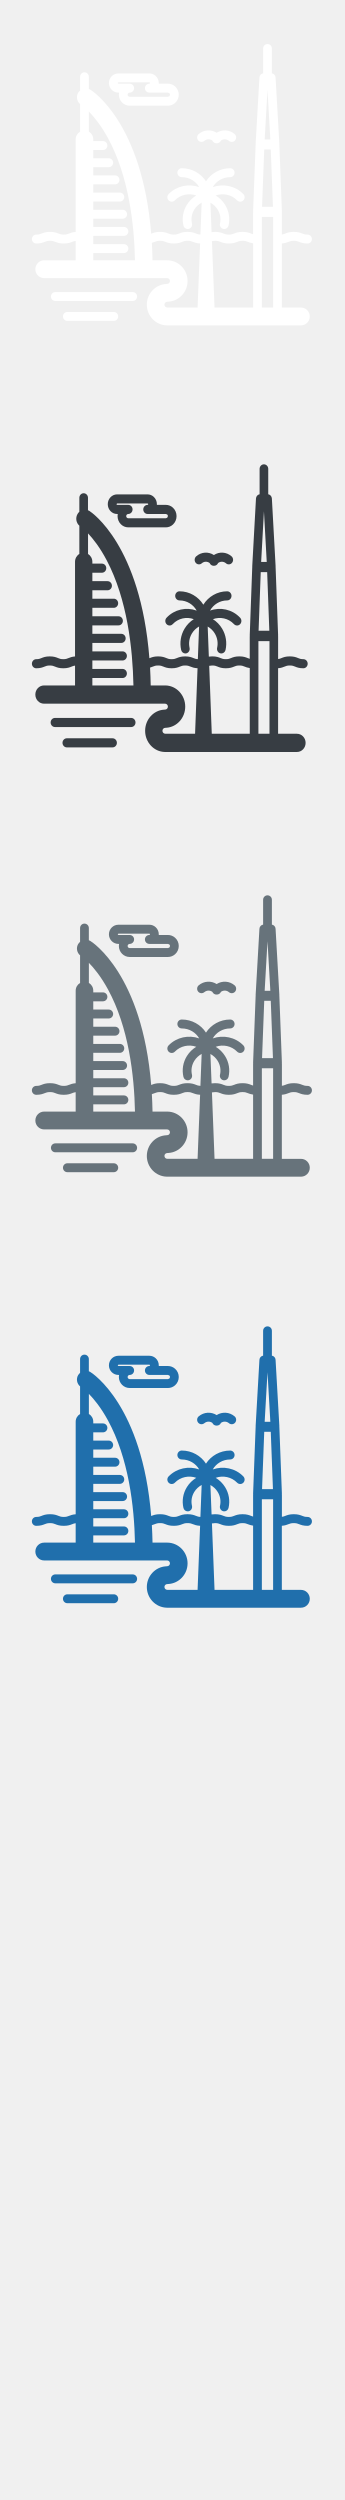
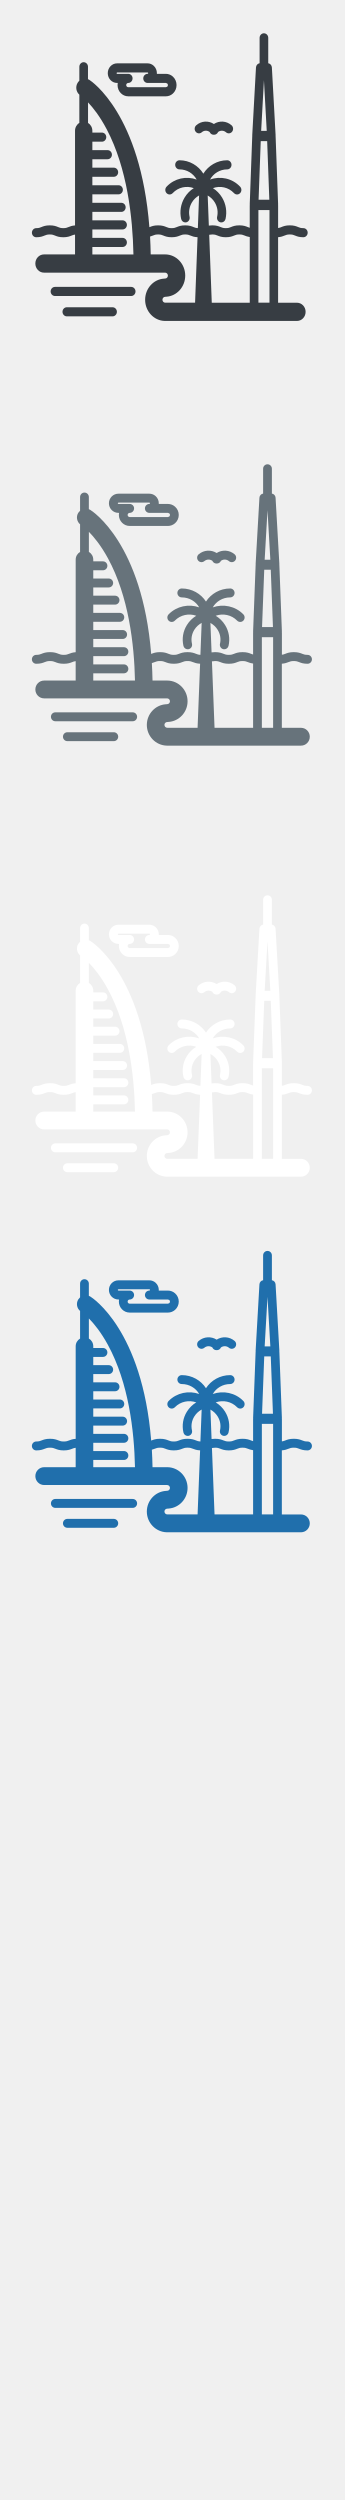
<svg xmlns="http://www.w3.org/2000/svg" width="32" height="232" viewBox="0 0 32 232">
  <g fill="none">
-     <g fill="#373D43">
-       <path d="M10.862 47.697h.065l-.018.198c0 .575.444 1.044.99 1.044h3.495c.241 0 .473-.093.654-.261.214-.199.336-.484.336-.783 0-.299-.123-.584-.336-.782-.181-.169-.414-.261-.654-.261h-.839l.004-.064c0-.261-.107-.51-.292-.681-.158-.147-.36-.228-.571-.228h-2.833c-.475 0-.862.408-.862.91 0 .501.387.909.862.909zm0-.973h2.833l.04.017.021.047-.021.048-.039.016h-.001c-.221 0-.401.189-.401.423 0 .233.18.423.401.423h1.7l.124.05c.024.022.064.071.064.148l-.064.148-.124.05h-3.495c-.104 0-.188-.089-.188-.198 0-.109.084-.198.188-.198.221 0 .401-.189.401-.423h.002c0-.234-.179-.423-.401-.423h-1.038l-.06-.064.06-.064z" id="Fill-1" />
-       <path d="M18.722 52.276c.214-.189.516-.193.733-.028l.005.012c.066.149.208.244.364.244h.046c.156 0 .298-.095.364-.244l.005-.012c.216-.164.519-.16.733.028.169.15.423.127.565-.052.142-.179.121-.446-.049-.596-.475-.421-1.14-.45-1.64-.121-.5-.329-1.165-.299-1.64.121-.169.15-.192.417-.049.596.142.179.395.202.565.052" id="Fill-2" />
-       <path d="M26.412 61.858c.141-.058.244-.1.482-.1.24 0 .342.042.483.1.171.071.384.158.775.158.221 0 .401-.189.401-.422 0-.234-.179-.423-.401-.423-.24 0-.342-.042-.483-.101-.172-.071-.385-.158-.775-.158-.389 0-.603.088-.774.158-.102.042-.184.075-.311.091v-2.089l-.005-.052.004-.079-.231-6.285-.004-.029.003-.082-.346-6.285c-.011-.201-.154-.361-.337-.392v-2.357c0-.233-.179-.422-.401-.422-.221 0-.401.189-.401.422v2.357c-.183.031-.325.191-.336.392l-.347 6.285.003.082-.004.029-.231 6.285.004.079-.005.052v2.066l-.189-.068c-.171-.071-.384-.158-.774-.158s-.603.088-.774.158c-.142.059-.244.101-.483.101-.238 0-.341-.042-.483-.101-.171-.071-.384-.158-.774-.158l-.318.023-.104-2.748-.006-.046c.271.153.5.373.665.649.241.402.317.875.214 1.332-.051.228.083.455.299.509l.092.011c.182 0 .346-.131.39-.326.151-.68.039-1.382-.317-1.977-.218-.364-.51-.662-.854-.879.664-.246 1.439-.09 1.956.461.078.084.182.126.285.126.102 0 .204-.041.282-.122.158-.164.159-.432.004-.598-.738-.788-1.846-1.014-2.795-.662.309-.563.906-.946 1.592-.946.222 0 .401-.189.401-.423 0-.233-.18-.423-.401-.423-.929 0-1.747.496-2.212 1.242-.465-.746-1.282-1.242-2.212-1.242-.222 0-.401.189-.401.423 0 .234.18.423.401.423.685 0 1.283.383 1.592.946-.949-.351-2.057-.126-2.795.662-.156.167-.154.434.003.598.078.081.18.122.282.122.103 0 .207-.042.285-.126.517-.551 1.292-.708 1.956-.461-.344.217-.636.515-.854.879-.356.595-.469 1.298-.317 1.977.044.195.208.326.39.326l.092-.011c.215-.054.349-.281.299-.509-.102-.457-.026-.93.214-1.332.167-.279.399-.501.674-.654l-.007.051-.112 2.982c-.184-.008-.279-.047-.404-.098-.171-.071-.384-.158-.774-.158s-.603.088-.774.158c-.142.059-.244.101-.483.101s-.341-.042-.482-.101c-.172-.071-.385-.158-.774-.158-.39 0-.603.088-.774.158l-.033.013c-.821-10.485-5.35-13.529-5.562-13.666l-.136-.069v-1.154c0-.233-.18-.423-.401-.423-.221 0-.401.189-.401.423v1.298c-.064.057-.121.125-.167.205-.21.362-.132.823.167 1.087v2.62c-.24.146-.401.419-.401.731v8.783c-.285.021-.461.093-.605.152-.141.059-.244.101-.482.101-.239 0-.341-.042-.483-.101-.172-.071-.384-.158-.774-.158s-.603.088-.774.158c-.141.059-.243.101-.482.101-.221 0-.401.189-.401.423 0 .233.18.422.401.422.39 0 .603-.088.774-.158.141-.058.244-.1.482-.1.239 0 .342.042.483.1.171.071.384.158.774.158.389 0 .603-.088.774-.158.103-.042.186-.076.314-.091v1.842h-2.882c-.443 0-.802.379-.802.846 0 .467.359.845.802.845h11.241c.143 0 .259.123.259.274 0 .151-.116.274-.259.274l-.113.009c-.971.067-1.741.921-1.741 1.961 0 1.07.815 1.943 1.825 1.965h12.266c.443 0 .802-.378.802-.846 0-.466-.359-.845-.802-.845h-1.752v-6.081c.283-.022.459-.092.602-.152zm-1.918-14.41l.259 4.698h-.518l.259-4.698zm-.498 11.086l.2-5.439h.597l.2 5.439h-.997zm-4.295 3.224c.238 0 .341.042.482.1.171.071.385.158.774.158.39 0 .603-.088.774-.158.142-.058.244-.1.483-.1s.341.042.482.1c.123.05.267.109.481.139v6.094h-3.525l-.238-6.303.286-.03zm-11.13 1.851v-.688h2.804c.221 0 .401-.189.401-.422 0-.234-.18-.423-.401-.423h-2.804v-.783h2.804c.221 0 .401-.189.401-.423 0-.233-.18-.423-.401-.423h-2.804v-.783h2.689c.221 0 .401-.189.401-.422 0-.234-.18-.423-.401-.423h-2.689v-.784h2.431c.221 0 .401-.189.401-.422 0-.233-.179-.423-.401-.423h-2.431v-.784h1.993c.222 0 .401-.189.401-.423 0-.233-.18-.423-.401-.423h-1.993v-.783h1.414c.222 0 .401-.189.401-.422 0-.233-.18-.423-.401-.423h-1.414v-.783h.889c.222 0 .401-.189.401-.422 0-.234-.179-.423-.401-.423h-.889v-.165c0-.313-.162-.585-.401-.731v-1.907c.466.493 1.106 1.298 1.742 2.512 1.89 3.601 2.403 8.151 2.471 11.6h-3.812zm6.504 4.208c0-.151.116-.274.26-.274l.113-.008c.97-.067 1.741-.921 1.741-1.961 0-1.083-.836-1.965-1.866-1.965h-1.337c-.011-.57-.031-1.123-.061-1.656l.267-.095c.142-.058.243-.1.482-.1s.341.042.482.1c.171.071.384.158.774.158.389 0 .603-.088.774-.158.141-.058.244-.1.483-.1.238 0 .341.042.482.1.154.064.344.14.663.155l-.229 6.077h-2.769c-.143 0-.26-.123-.26-.274zm8.905-8.322h1.028v8.595h-1.028v-8.595z" id="Fill-3" />
-       <path d="M10.446 68.513h-4.245c-.222 0-.401.189-.401.422 0 .233.179.423.401.423h4.245c.222 0 .401-.19.401-.423 0-.233-.179-.422-.401-.422" id="Fill-4" />
-       <path d="M12.174 66.624h-7.074c-.221 0-.401.189-.401.423 0 .233.18.423.401.423h7.074c.222 0 .401-.189.401-.423 0-.233-.179-.423-.401-.423" id="Fill-5" />
-     </g>
-     <g fill="#fff">
-       <path d="M10.983 8.594h.066l-.018.193c0 .563.451 1.021 1.005 1.021h3.548c.244 0 .48-.091.664-.255.217-.194.341-.473.341-.766 0-.293-.124-.572-.341-.765-.184-.165-.42-.256-.664-.256h-.852l.004-.062c0-.255-.109-.498-.296-.666-.16-.144-.366-.223-.58-.223h-2.876c-.482 0-.876.399-.876.89 0 .49.393.889.876.889zm0-.952h2.876l.04.016.021.046-.022.047-.04.015h-.001c-.225 0-.407.185-.407.414 0 .228.182.414.407.414h1.726l.126.049c.024.022.065.069.065.145 0 .076-.04.123-.065.145l-.126.049h-3.548c-.105 0-.191-.087-.191-.194 0-.106.086-.193.191-.193.225 0 .407-.185.407-.414h.002c0-.229-.182-.414-.407-.414h-1.054l-.061-.062.061-.063z" id="Fill-1" />
-       <path d="M18.964 13.072c.217-.184.524-.188.744-.028l.005.012c.067.146.211.239.369.239h.046c.158 0 .302-.093.369-.239l.005-.012c.22-.161.527-.157.744.028.172.147.429.124.574-.051.144-.175.122-.436-.05-.583-.482-.412-1.158-.44-1.665-.119-.508-.321-1.183-.292-1.666.119-.172.147-.195.408-.05.583.144.175.401.197.574.051" id="Fill-2" />
-       <path d="M26.772 22.443c.144-.057.248-.098.49-.098.243 0 .347.041.491.098.174.069.39.155.787.155.225 0 .407-.185.407-.413 0-.229-.182-.414-.407-.414-.243 0-.347-.041-.491-.098-.174-.069-.391-.155-.787-.155-.395 0-.612.086-.786.155-.104.041-.187.073-.316.089v-2.043l-.005-.051.004-.078-.234-6.147-.004-.029.003-.08-.351-6.147c-.012-.197-.156-.353-.342-.383v-2.305c0-.228-.182-.413-.407-.413-.225 0-.407.185-.407.413v2.305c-.186.03-.33.186-.342.383l-.352 6.147.003.08-.004.029-.234 6.147.004.078-.005.051v2.021l-.192-.067c-.174-.069-.39-.155-.786-.155s-.612.086-.786.155c-.144.057-.248.098-.49.098s-.346-.041-.49-.098c-.174-.069-.39-.155-.786-.155l-.323.023-.106-2.688-.006-.045c.275.149.508.365.675.635.244.393.322.856.218 1.302-.052.223.084.445.303.498l.094.011c.184 0 .352-.128.396-.319.154-.665.04-1.352-.322-1.933-.221-.356-.518-.647-.868-.86.674-.241 1.462-.088 1.986.451.079.082.185.123.289.123.104 0 .207-.04.286-.119.16-.16.162-.422.004-.585-.749-.771-1.874-.991-2.838-.648.314-.551.92-.925 1.616-.925.225 0 .408-.185.408-.414 0-.228-.182-.414-.408-.414-.944 0-1.774.485-2.246 1.215-.472-.73-1.302-1.215-2.246-1.215-.225 0-.408.185-.408.414 0 .229.182.414.408.414.696 0 1.303.374 1.617.925-.963-.344-2.088-.123-2.838.648-.158.163-.157.425.003.585.08.08.183.119.286.119.105 0 .21-.041.289-.123.525-.539 1.312-.693 1.986-.451-.349.212-.646.503-.867.859-.362.582-.476 1.269-.322 1.934.044.191.212.319.396.319l.094-.011c.219-.052.355-.275.303-.498-.104-.447-.027-.91.218-1.302.17-.273.405-.49.685-.64l-.007.05-.114 2.916c-.187-.008-.283-.046-.41-.096-.174-.069-.39-.155-.786-.155s-.612.086-.786.155c-.144.057-.248.098-.49.098s-.346-.041-.49-.098c-.174-.069-.391-.155-.786-.155-.396 0-.612.086-.786.155l-.034.013c-.834-10.255-5.432-13.232-5.647-13.365l-.138-.068v-1.129c0-.228-.182-.414-.407-.414-.225 0-.407.185-.407.414v1.269l-.17.2c-.213.354-.134.805.17 1.063v2.563c-.243.143-.408.41-.408.715v8.59c-.29.021-.468.091-.615.149-.144.057-.248.098-.49.098s-.346-.041-.49-.098c-.174-.069-.39-.155-.786-.155s-.612.086-.786.155c-.143.057-.247.098-.49.098-.225 0-.407.185-.407.414 0 .228.182.413.407.413.396 0 .612-.086.786-.155.144-.057.248-.098.489-.098.243 0 .347.041.49.098.174.069.39.155.786.155.395 0 .612-.086.786-.155.104-.041.188-.074.319-.089v1.802h-2.927c-.45 0-.814.37-.814.827 0 .457.365.827.814.827h11.414c.145 0 .263.121.263.268 0 .148-.118.268-.263.268l-.115.009c-.986.065-1.768.901-1.768 1.918 0 1.046.828 1.9 1.853 1.922h12.455c.45 0 .814-.37.814-.827 0-.456-.364-.827-.814-.827h-1.779v-5.948c.287-.021.466-.09.612-.148zm-1.948-14.093l.263 4.595h-.526l.263-4.595zm-.506 10.842l.203-5.319h.606l.203 5.319h-1.012zm-4.361 3.153c.242 0 .346.041.49.098.174.069.391.155.786.155.396 0 .612-.086.786-.155.144-.057.248-.098.49-.098s.346.041.49.098c.125.049.272.107.489.136v5.96h-3.579l-.241-6.164.29-.029zm-11.302 1.811v-.673h2.848c.225 0 .407-.185.407-.413 0-.229-.182-.414-.407-.414h-2.848v-.766h2.848c.225 0 .407-.185.407-.414 0-.228-.182-.414-.407-.414h-2.848v-.766h2.73c.225 0 .407-.185.407-.413 0-.229-.182-.414-.407-.414h-2.73v-.767h2.468c.225 0 .407-.185.407-.413 0-.228-.182-.414-.407-.414h-2.468v-.767h2.024c.225 0 .408-.185.408-.414 0-.228-.182-.414-.408-.414h-2.024v-.766h1.436c.225 0 .408-.185.408-.413 0-.228-.182-.414-.408-.414h-1.436v-.766h.903c.225 0 .407-.185.407-.413 0-.229-.182-.414-.407-.414h-.903v-.162c0-.306-.164-.572-.407-.715v-1.865c.473.482 1.123 1.27 1.769 2.457 1.919 3.522 2.44 7.971 2.509 11.345h-3.87zm6.604 4.115c0-.148.118-.268.264-.268l.115-.008c.985-.065 1.768-.901 1.768-1.918 0-1.059-.849-1.922-1.895-1.922h-1.357c-.011-.558-.031-1.098-.062-1.62l.271-.093c.144-.057.247-.098.49-.098.242 0 .346.041.49.098.174.069.39.155.786.155.395 0 .612-.086.786-.155.144-.057.248-.098.49-.098s.346.041.49.098c.157.062.349.137.674.152l-.233 5.944h-2.812c-.146 0-.264-.12-.264-.268zm9.042-8.139h1.044v8.406h-1.044v-8.406z" id="Fill-3" />
-       <path d="M10.561 28.952h-4.311c-.225 0-.407.185-.407.413 0 .228.182.414.407.414h4.311c.225 0 .407-.186.407-.414 0-.228-.182-.413-.407-.413" id="Fill-4" />
-       <path d="M12.316 27.104h-7.182c-.225 0-.407.185-.407.414 0 .228.182.414.407.414h7.182c.225 0 .407-.185.407-.414 0-.228-.182-.414-.407-.414" id="Fill-5" />
-     </g>
-     <g fill="#67737B">
-       <path d="M10.983 87.594h.066l-.018.193c0 .563.451 1.021 1.005 1.021h3.548c.244 0 .48-.091.664-.255.217-.194.341-.473.341-.766 0-.293-.124-.572-.341-.765-.184-.165-.42-.256-.664-.256h-.852l.004-.062c0-.255-.109-.498-.296-.666-.16-.144-.366-.223-.58-.223h-2.876c-.482 0-.876.399-.876.89 0 .49.393.889.876.889zm0-.952h2.876l.04.016.021.046-.022.047-.04.015h-.001c-.225 0-.407.185-.407.414 0 .228.182.414.407.414h1.726l.126.049c.024.022.065.069.065.145 0 .076-.04.123-.065.145l-.126.049h-3.548c-.105 0-.191-.087-.191-.194 0-.106.086-.193.191-.193.225 0 .407-.185.407-.414h.002c0-.229-.182-.414-.407-.414h-1.054l-.061-.062.061-.063z" />
-       <path d="M18.964 92.072c.217-.184.524-.188.744-.028l.005.012c.067.146.211.239.369.239h.046c.158 0 .302-.093.369-.239l.005-.012c.22-.161.527-.157.744.028.172.147.429.124.574-.051.144-.175.122-.436-.05-.583-.482-.412-1.158-.44-1.665-.119-.508-.321-1.183-.292-1.666.119-.172.147-.195.408-.05.583.144.175.401.197.574.051" />
-       <path d="M26.772 101.443c.144-.057.248-.098.49-.098.243 0 .347.041.491.098.174.069.39.155.787.155.225 0 .407-.185.407-.413 0-.229-.182-.414-.407-.414-.243 0-.347-.041-.491-.098-.174-.069-.391-.155-.787-.155-.395 0-.612.086-.786.155-.104.041-.187.073-.316.089v-2.043l-.005-.051.004-.078-.234-6.147-.004-.029.003-.08-.351-6.147c-.012-.197-.156-.353-.342-.383v-2.305c0-.228-.182-.413-.407-.413-.225 0-.407.185-.407.413v2.305c-.186.03-.33.186-.342.383l-.352 6.147.003.08-.004.029-.234 6.147.004.078-.005.051v2.021l-.192-.067c-.174-.069-.39-.155-.786-.155s-.612.086-.786.155c-.144.057-.248.098-.49.098s-.346-.041-.49-.098c-.174-.069-.39-.155-.786-.155l-.323.023-.106-2.688-.006-.045c.275.149.508.365.675.635.244.393.322.856.218 1.302-.052.223.084.445.303.498l.094.011c.184 0 .352-.128.396-.319.154-.665.04-1.352-.322-1.933-.221-.356-.518-.647-.868-.86.674-.241 1.462-.088 1.986.451.079.082.185.123.289.123.104 0 .207-.04.286-.119.16-.16.162-.422.004-.585-.749-.771-1.874-.991-2.838-.648.314-.551.92-.925 1.616-.925.225 0 .408-.185.408-.414 0-.228-.182-.414-.408-.414-.944 0-1.774.485-2.246 1.215-.472-.73-1.302-1.215-2.246-1.215-.225 0-.408.185-.408.414 0 .229.182.414.408.414.696 0 1.303.374 1.617.925-.963-.344-2.088-.123-2.838.648-.158.163-.157.425.003.585.08.08.183.119.286.119.105 0 .21-.041.289-.123.525-.539 1.312-.693 1.986-.451-.349.212-.646.503-.867.859-.362.582-.476 1.269-.322 1.934.044.191.212.319.396.319l.094-.011c.219-.052.355-.275.303-.498-.104-.447-.027-.91.218-1.302.17-.273.405-.49.685-.64l-.007.05-.114 2.916c-.187-.008-.283-.046-.41-.096-.174-.069-.39-.155-.786-.155s-.612.086-.786.155c-.144.057-.248.098-.49.098s-.346-.041-.49-.098c-.174-.069-.391-.155-.786-.155-.396 0-.612.086-.786.155l-.034.013c-.834-10.255-5.432-13.232-5.647-13.365l-.138-.068v-1.129c0-.228-.182-.414-.407-.414-.225 0-.407.185-.407.414v1.269l-.17.2c-.213.354-.134.805.17 1.063v2.563c-.243.143-.408.41-.408.715v8.59c-.29.021-.468.091-.615.149-.144.057-.248.098-.49.098s-.346-.041-.49-.098c-.174-.069-.39-.155-.786-.155s-.612.086-.786.155c-.143.057-.247.098-.49.098-.225 0-.407.185-.407.414 0 .228.182.413.407.413.396 0 .612-.086.786-.155.144-.057.248-.098.489-.098.243 0 .347.041.49.098.174.069.39.155.786.155.395 0 .612-.086.786-.155.104-.041.188-.074.319-.089v1.802h-2.927c-.45 0-.814.37-.814.827 0 .457.365.827.814.827h11.414c.145 0 .263.121.263.268 0 .148-.118.268-.263.268l-.115.009c-.986.065-1.768.901-1.768 1.918 0 1.046.828 1.9 1.853 1.922h12.455c.45 0 .814-.37.814-.827 0-.456-.364-.827-.814-.827h-1.779v-5.948c.287-.021.466-.09.612-.148zm-1.948-14.093l.263 4.595h-.526l.263-4.595zm-.506 10.842l.203-5.319h.606l.203 5.319h-1.012zm-4.361 3.153c.242 0 .346.041.49.098.174.069.391.155.786.155.396 0 .612-.086.786-.155.144-.057.248-.098.49-.098s.346.041.49.098c.125.049.272.107.489.136v5.96h-3.579l-.241-6.164.29-.029zm-11.302 1.811v-.673h2.848c.225 0 .407-.185.407-.413 0-.229-.182-.414-.407-.414h-2.848v-.766h2.848c.225 0 .407-.185.407-.414 0-.228-.182-.414-.407-.414h-2.848v-.766h2.73c.225 0 .407-.185.407-.413 0-.229-.182-.414-.407-.414h-2.73v-.767h2.468c.225 0 .407-.185.407-.413 0-.228-.182-.414-.407-.414h-2.468v-.767h2.024c.225 0 .408-.185.408-.414 0-.228-.182-.414-.408-.414h-2.024v-.766h1.436c.225 0 .408-.185.408-.413 0-.228-.182-.414-.408-.414h-1.436v-.766h.903c.225 0 .407-.185.407-.413 0-.229-.182-.414-.407-.414h-.903v-.162c0-.306-.164-.572-.407-.715v-1.865c.473.482 1.123 1.27 1.769 2.457 1.919 3.522 2.44 7.971 2.509 11.345h-3.87zm6.604 4.115c0-.148.118-.268.264-.268l.115-.008c.985-.065 1.768-.901 1.768-1.918 0-1.059-.849-1.922-1.895-1.922h-1.357c-.011-.558-.031-1.098-.062-1.62l.271-.093c.144-.057.247-.098.49-.098.242 0 .346.041.49.098.174.069.39.155.786.155.395 0 .612-.086.786-.155.144-.057.248-.098.49-.098s.346.041.49.098c.157.062.349.137.674.152l-.233 5.944h-2.812c-.146 0-.264-.12-.264-.268zm9.042-8.139h1.044v8.406h-1.044v-8.406z" />
-       <path d="M10.561 107.952h-4.311c-.225 0-.407.185-.407.413 0 .228.182.414.407.414h4.311c.225 0 .407-.186.407-.414 0-.228-.182-.413-.407-.413" />
-       <path d="M12.316 106.104h-7.182c-.225 0-.407.185-.407.414 0 .228.182.414.407.414h7.182c.225 0 .407-.185.407-.414 0-.228-.182-.414-.407-.414" />
-     </g>
-     <g fill="#206FAC">
-       <path d="M10.983 127.594h.066l-.018.193c0 .563.451 1.021 1.005 1.021h3.548c.244 0 .48-.091.664-.255.217-.194.341-.473.341-.766 0-.293-.124-.572-.341-.765-.184-.165-.42-.256-.664-.256h-.852l.004-.062c0-.255-.109-.498-.296-.666-.16-.144-.366-.223-.58-.223h-2.876c-.482 0-.876.399-.876.89 0 .49.393.889.876.889zm0-.952h2.876l.04.016.021.046-.022.047-.04.015h-.001c-.225 0-.407.185-.407.414 0 .228.182.414.407.414h1.726l.126.049c.024.022.065.069.065.145 0 .076-.04.123-.065.145l-.126.049h-3.548c-.105 0-.191-.087-.191-.194 0-.106.086-.193.191-.193.225 0 .407-.185.407-.414h.002c0-.229-.182-.414-.407-.414h-1.054l-.061-.062.061-.063zM18.964 132.072c.217-.184.524-.188.744-.028l.005.012c.067.146.211.239.369.239h.046c.158 0 .302-.093.369-.239l.005-.012c.22-.161.527-.157.744.028.172.147.429.124.574-.051.144-.175.122-.436-.05-.583-.482-.412-1.158-.44-1.665-.119-.508-.321-1.183-.292-1.666.119-.172.147-.195.408-.05.583.144.175.401.197.574.051" />
-       <path d="M26.772 141.443c.144-.057.248-.098.49-.098.243 0 .347.041.491.098.174.069.39.155.787.155.225 0 .407-.185.407-.413 0-.229-.182-.414-.407-.414-.243 0-.347-.041-.491-.098-.174-.069-.391-.155-.787-.155-.395 0-.612.086-.786.155-.104.041-.187.073-.316.089v-2.043l-.005-.051.004-.078-.234-6.147-.004-.029.003-.08-.351-6.147c-.012-.197-.156-.353-.342-.383v-2.305c0-.228-.182-.413-.407-.413-.225 0-.407.185-.407.413v2.305c-.186.03-.33.186-.342.383l-.352 6.147.003.08-.004.029-.234 6.147.004.078-.005.051v2.021l-.192-.067c-.174-.069-.39-.155-.786-.155s-.612.086-.786.155c-.144.057-.248.098-.49.098s-.346-.041-.49-.098c-.174-.069-.39-.155-.786-.155l-.323.023-.106-2.688-.006-.045c.275.149.508.365.675.635.244.393.322.856.218 1.302-.052.223.084.445.303.498l.094.011c.184 0 .352-.128.396-.319.154-.665.04-1.352-.322-1.933-.221-.356-.518-.647-.868-.86.674-.241 1.462-.088 1.986.451.079.082.185.123.289.123.104 0 .207-.04.286-.119.16-.16.162-.422.004-.585-.749-.771-1.874-.991-2.838-.648.314-.551.92-.925 1.616-.925.225 0 .408-.185.408-.414 0-.228-.182-.414-.408-.414-.944 0-1.774.485-2.246 1.215-.472-.73-1.302-1.215-2.246-1.215-.225 0-.408.185-.408.414 0 .229.182.414.408.414.696 0 1.303.374 1.617.925-.963-.344-2.088-.123-2.838.648-.158.163-.157.425.003.585.08.08.183.119.286.119.105 0 .21-.041.289-.123.525-.539 1.312-.693 1.986-.451-.349.212-.646.503-.867.859-.362.582-.476 1.269-.322 1.934.044.191.212.319.396.319l.094-.011c.219-.052.355-.275.303-.498-.104-.447-.027-.91.218-1.302.17-.273.405-.49.685-.64l-.007.05-.114 2.916c-.187-.008-.283-.046-.41-.096-.174-.069-.39-.155-.786-.155s-.612.086-.786.155c-.144.057-.248.098-.49.098s-.346-.041-.49-.098c-.174-.069-.391-.155-.786-.155-.396 0-.612.086-.786.155l-.034.013c-.834-10.255-5.432-13.232-5.647-13.365l-.138-.068v-1.129c0-.228-.182-.414-.407-.414-.225 0-.407.185-.407.414v1.269l-.17.2c-.213.354-.134.805.17 1.063v2.563c-.243.143-.408.41-.408.715v8.59c-.29.021-.468.091-.615.149-.144.057-.248.098-.49.098s-.346-.041-.49-.098c-.174-.069-.39-.155-.786-.155s-.612.086-.786.155c-.143.057-.247.098-.49.098-.225 0-.407.185-.407.414 0 .228.182.413.407.413.396 0 .612-.086.786-.155.144-.057.248-.098.489-.098.243 0 .347.041.49.098.174.069.39.155.786.155.395 0 .612-.086.786-.155.104-.041.188-.074.319-.089v1.802h-2.927c-.45 0-.814.37-.814.827 0 .457.365.827.814.827h11.414c.145 0 .263.121.263.268 0 .148-.118.268-.263.268l-.115.009c-.986.065-1.768.901-1.768 1.918 0 1.046.828 1.9 1.853 1.922h12.455c.45 0 .814-.37.814-.827 0-.456-.364-.827-.814-.827h-1.779v-5.948c.287-.021.466-.09.612-.148zm-1.948-14.093l.263 4.595h-.526l.263-4.595zm-.506 10.842l.203-5.319h.606l.203 5.319h-1.012zm-4.361 3.153c.242 0 .346.041.49.098.174.069.391.155.786.155.396 0 .612-.086.786-.155.144-.057.248-.098.49-.098s.346.041.49.098c.125.049.272.107.489.136v5.96h-3.579l-.241-6.164.29-.029zm-11.302 1.811v-.673h2.848c.225 0 .407-.185.407-.413 0-.229-.182-.414-.407-.414h-2.848v-.766h2.848c.225 0 .407-.185.407-.414 0-.228-.182-.414-.407-.414h-2.848v-.766h2.73c.225 0 .407-.185.407-.413 0-.229-.182-.414-.407-.414h-2.73v-.767h2.468c.225 0 .407-.185.407-.413 0-.228-.182-.414-.407-.414h-2.468v-.767h2.024c.225 0 .408-.185.408-.414 0-.228-.182-.414-.408-.414h-2.024v-.766h1.436c.225 0 .408-.185.408-.413 0-.228-.182-.414-.408-.414h-1.436v-.766h.903c.225 0 .407-.185.407-.413 0-.229-.182-.414-.407-.414h-.903v-.162c0-.306-.164-.572-.407-.715v-1.865c.473.482 1.123 1.27 1.769 2.457 1.919 3.522 2.44 7.971 2.509 11.345h-3.87zm6.604 4.115c0-.148.118-.268.264-.268l.115-.008c.985-.065 1.768-.901 1.768-1.918 0-1.059-.849-1.922-1.895-1.922h-1.357c-.011-.558-.031-1.098-.062-1.62l.271-.093c.144-.057.247-.098.49-.098.242 0 .346.041.49.098.174.069.39.155.786.155.395 0 .612-.086.786-.155.144-.057.248-.098.49-.098s.346.041.49.098c.157.062.349.137.674.152l-.233 5.944h-2.812c-.146 0-.264-.12-.264-.268zm9.042-8.139h1.044v8.406h-1.044v-8.406zM10.561 147.952h-4.311c-.225 0-.407.185-.407.413 0 .228.182.414.407.414h4.311c.225 0 .407-.186.407-.414 0-.228-.182-.413-.407-.413M12.316 146.104h-7.182c-.225 0-.407.185-.407.414 0 .228.182.414.407.414h7.182c.225 0 .407-.185.407-.414 0-.228-.182-.414-.407-.414" />
+     <g>
+       <g fill="#373D43">
+         <path d="M10.862 7.697h.065l-.018.198c0 .575.444 1.044.99 1.044h3.495c.241 0 .473-.093.654-.261.214-.199.336-.484.336-.783 0-.299-.123-.584-.336-.782-.181-.169-.414-.261-.654-.261h-.839l.004-.064c0-.261-.107-.51-.292-.681-.158-.147-.36-.228-.571-.228h-2.833c-.475 0-.862.408-.862.91 0 .501.387.909.862.909zm0-.973h2.833l.04.017.021.047-.021.048-.039.016h-.001c-.221 0-.401.189-.401.423 0 .233.18.423.401.423h1.7l.124.05c.024.022.064.071.064.148s-.04.126-.064.148l-.124.05h-3.495c-.104 0-.188-.089-.188-.198 0-.109.084-.198.188-.198.221 0 .401-.189.401-.423h.002c0-.234-.179-.423-.401-.423h-1.038l-.06-.064.06-.064z" id="Fill-1" />
+         <path d="M18.722 12.276c.214-.189.516-.193.733-.028l.005.012c.066.149.208.244.364.244h.046c.156 0 .298-.095.364-.244l.005-.012c.216-.164.519-.16.733.028.169.15.423.127.565-.052.142-.179.121-.446-.049-.596-.475-.421-1.14-.45-1.64-.121-.5-.329-1.165-.299-1.64.121-.169.15-.192.417-.049.596.142.179.395.202.565.052" id="Fill-2" />
+         <path d="M26.412 21.858c.141-.058.244-.1.482-.1.24 0 .342.042.483.1.171.071.384.158.775.158.221 0 .401-.189.401-.422 0-.234-.179-.423-.401-.423-.24 0-.342-.042-.483-.101-.172-.071-.385-.158-.775-.158-.389 0-.603.088-.774.158-.102.042-.184.075-.311.091v-2.089l-.005-.052.004-.079-.231-6.285-.004-.029.003-.082-.346-6.285c-.011-.201-.154-.361-.337-.392v-2.357c0-.233-.179-.422-.401-.422-.221 0-.401.189-.401.422v2.357c-.183.031-.325.191-.336.392l-.347 6.285.003.082-.004.029-.231 6.285.004.079-.005.052v2.066l-.189-.068c-.171-.071-.384-.158-.774-.158s-.603.088-.774.158c-.142.059-.244.101-.483.101-.238 0-.341-.042-.483-.101-.171-.071-.384-.158-.774-.158l-.318.023-.104-2.748-.006-.046c.271.153.5.373.665.649.241.402.317.875.214 1.332-.051.228.083.455.299.509l.092.011c.182 0 .346-.131.39-.326.151-.68.039-1.382-.317-1.977-.218-.364-.51-.662-.854-.879.664-.246 1.439-.09 1.956.461.078.084.182.126.285.126.102 0 .204-.041.282-.122.158-.164.159-.432.004-.598-.738-.788-1.846-1.014-2.795-.662.309-.563.906-.946 1.592-.946.222 0 .401-.189.401-.423 0-.233-.18-.423-.401-.423-.929 0-1.747.496-2.212 1.242-.465-.746-1.282-1.242-2.212-1.242-.222 0-.401.189-.401.423 0 .234.18.423.401.423.685 0 1.283.383 1.592.946-.949-.351-2.057-.126-2.795.662-.156.167-.154.434.003.598.078.081.18.122.282.122.103 0 .207-.042.285-.126.517-.551 1.292-.708 1.956-.461-.344.217-.636.515-.854.879-.356.595-.469 1.298-.317 1.977.044.195.208.326.39.326l.092-.011c.215-.054.349-.281.299-.509-.102-.457-.026-.93.214-1.332.167-.279.399-.501.674-.654l-.007.051-.112 2.982c-.184-.008-.279-.047-.404-.098-.171-.071-.384-.158-.774-.158s-.603.088-.774.158c-.142.059-.244.101-.483.101s-.341-.042-.482-.101c-.172-.071-.385-.158-.774-.158-.39 0-.603.088-.774.158l-.033.013c-.821-10.485-5.35-13.529-5.562-13.666l-.136-.069v-1.154c0-.233-.18-.423-.401-.423-.221 0-.401.189-.401.423v1.298c-.064.057-.121.125-.167.205-.21.362-.132.823.167 1.087v2.62c-.24.146-.401.419-.401.731v8.783c-.285.021-.461.093-.605.152-.141.059-.244.101-.482.101-.239 0-.341-.042-.483-.101-.172-.071-.384-.158-.774-.158s-.603.088-.774.158c-.141.059-.243.101-.482.101-.221 0-.401.189-.401.423 0 .233.18.422.401.422.39 0 .603-.088.774-.158.141-.058.244-.1.482-.1.239 0 .342.042.483.1.171.071.384.158.774.158.389 0 .603-.088.774-.158.103-.042.186-.076.314-.091v1.842h-2.882c-.443 0-.802.379-.802.846 0 .467.359.845.802.845h11.241c.143 0 .259.123.259.274 0 .151-.116.274-.259.274l-.113.009c-.971.067-1.741.921-1.741 1.961 0 1.07.815 1.943 1.825 1.965h12.266c.443 0 .802-.378.802-.846 0-.466-.359-.845-.802-.845h-1.752v-6.081c.283-.022.459-.092.602-.152zm-1.918-14.41l.259 4.698h-.518l.259-4.698zm-.498 11.086l.2-5.439h.597l.2 5.439h-.997zm-4.295 3.224c.238 0 .341.042.482.1.171.071.385.158.774.158.39 0 .603-.088.774-.158.142-.058.244-.1.483-.1s.341.042.482.1c.123.05.267.109.481.139v6.094h-3.525l-.238-6.303.286-.03zm-11.13 1.851v-.688h2.804c.221 0 .401-.189.401-.422 0-.234-.18-.423-.401-.423h-2.804v-.783h2.804c.221 0 .401-.189.401-.423 0-.233-.18-.423-.401-.423h-2.804v-.783h2.689c.221 0 .401-.189.401-.422 0-.234-.18-.423-.401-.423h-2.689v-.784h2.431c.221 0 .401-.189.401-.422 0-.233-.179-.423-.401-.423h-2.431v-.784h1.993c.222 0 .401-.189.401-.423 0-.233-.18-.423-.401-.423h-1.993v-.783h1.414c.222 0 .401-.189.401-.422 0-.233-.18-.423-.401-.423h-1.414v-.783h.889c.222 0 .401-.189.401-.422 0-.234-.179-.423-.401-.423h-.889v-.165c0-.313-.162-.585-.401-.731v-1.907c.466.493 1.106 1.298 1.742 2.512 1.89 3.601 2.403 8.151 2.471 11.6h-3.812zm6.504 4.208c0-.151.116-.274.26-.274l.113-.008c.97-.067 1.741-.921 1.741-1.961 0-1.083-.836-1.965-1.866-1.965h-1.337c-.011-.57-.031-1.123-.061-1.656l.267-.095c.142-.058.243-.1.482-.1s.341.042.482.1c.171.071.384.158.774.158.389 0 .603-.088.774-.158.141-.058.244-.1.483-.1.238 0 .341.042.482.1.154.064.344.14.663.155l-.229 6.077h-2.769c-.143 0-.26-.123-.26-.274zm8.905-8.322h1.028v8.595h-1.028v-8.595z" id="Fill-3" />
+         <path d="M10.446 28.513h-4.245c-.222 0-.401.189-.401.422 0 .233.179.423.401.423h4.245c.222 0 .401-.19.401-.423 0-.233-.179-.422-.401-.422" id="Fill-4" />
+         <path d="M12.174 26.624h-7.074c-.221 0-.401.189-.401.423 0 .233.18.423.401.423h7.074c.222 0 .401-.189.401-.423 0-.233-.179-.423-.401-.423" id="Fill-5" />
+       </g>
+       <g id="Dubai-copy" fill="#fff">
+         <path d="M10.983 87.594h.066l-.018.193c0 .563.451 1.021 1.005 1.021h3.548c.244 0 .48-.091.664-.255.217-.194.341-.473.341-.766 0-.293-.124-.572-.341-.765-.184-.165-.42-.256-.664-.256h-.852l.004-.062c0-.255-.109-.498-.296-.666-.16-.144-.366-.223-.58-.223h-2.876c-.482 0-.876.399-.876.89 0 .49.393.889.876.889zm0-.952h2.876l.04.016.021.046-.022.047-.04.015h-.001c-.225 0-.407.185-.407.414 0 .228.182.414.407.414h1.726l.126.049c.024.022.065.069.065.145 0 .076-.04.123-.065.145l-.126.049h-3.548c-.105 0-.191-.087-.191-.194 0-.106.086-.193.191-.193.225 0 .407-.185.407-.414h.002c0-.229-.182-.414-.407-.414h-1.054l-.061-.062.061-.063z" id="Fill-1" />
+         <path d="M18.964 92.072c.217-.184.524-.188.744-.028l.005.012c.067.146.211.239.369.239h.046c.158 0 .302-.093.369-.239l.005-.012c.22-.161.527-.157.744.028.172.147.429.124.574-.051.144-.175.122-.436-.05-.583-.482-.412-1.158-.44-1.665-.119-.508-.321-1.183-.292-1.666.119-.172.147-.195.408-.05.583.144.175.401.197.574.051" id="Fill-2" />
+         <path d="M26.772 101.443c.144-.057.248-.098.49-.098.243 0 .347.041.491.098.174.069.39.155.787.155.225 0 .407-.185.407-.413 0-.229-.182-.414-.407-.414-.243 0-.347-.041-.491-.098-.174-.069-.391-.155-.787-.155-.395 0-.612.086-.786.155-.104.041-.187.073-.316.089v-2.043l-.005-.051.004-.078-.234-6.147-.004-.029.003-.08-.351-6.147c-.012-.197-.156-.353-.342-.383v-2.305c0-.228-.182-.413-.407-.413-.225 0-.407.185-.407.413v2.305c-.186.03-.33.186-.342.383l-.352 6.147.003.08-.004.029-.234 6.147.004.078-.005.051v2.021l-.192-.067c-.174-.069-.39-.155-.786-.155s-.612.086-.786.155c-.144.057-.248.098-.49.098s-.346-.041-.49-.098c-.174-.069-.39-.155-.786-.155l-.323.023-.106-2.688-.006-.045c.275.149.508.365.675.635.244.393.322.856.218 1.302-.052.223.084.445.303.498l.094.011c.184 0 .352-.128.396-.319.154-.665.04-1.352-.322-1.933-.221-.356-.518-.647-.868-.86.674-.241 1.462-.088 1.986.451.079.082.185.123.289.123.104 0 .207-.04.286-.119.16-.16.162-.422.004-.585-.749-.771-1.874-.991-2.838-.648.314-.551.92-.925 1.616-.925.225 0 .408-.185.408-.414 0-.228-.182-.414-.408-.414-.944 0-1.774.485-2.246 1.215-.472-.73-1.302-1.215-2.246-1.215-.225 0-.408.185-.408.414 0 .229.182.414.408.414.696 0 1.303.374 1.617.925-.963-.344-2.088-.123-2.838.648-.158.163-.157.425.003.585.08.08.183.119.286.119.105 0 .21-.041.289-.123.525-.539 1.312-.693 1.986-.451-.349.212-.646.503-.867.859-.362.582-.476 1.269-.322 1.934.044.191.212.319.396.319l.094-.011c.219-.052.355-.275.303-.498-.104-.447-.027-.91.218-1.302.17-.273.405-.49.685-.64l-.007.05-.114 2.916c-.187-.008-.283-.046-.41-.096-.174-.069-.39-.155-.786-.155s-.612.086-.786.155c-.144.057-.248.098-.49.098s-.346-.041-.49-.098c-.174-.069-.391-.155-.786-.155-.396 0-.612.086-.786.155l-.034.013c-.834-10.255-5.432-13.232-5.647-13.365l-.138-.068v-1.129c0-.228-.182-.414-.407-.414-.225 0-.407.185-.407.414v1.269l-.17.2c-.213.354-.134.805.17 1.063v2.563c-.243.143-.408.41-.408.715v8.59c-.29.021-.468.091-.615.149-.144.057-.248.098-.49.098s-.346-.041-.49-.098c-.174-.069-.39-.155-.786-.155s-.612.086-.786.155c-.143.057-.247.098-.49.098-.225 0-.407.185-.407.414 0 .228.182.413.407.413.396 0 .612-.086.786-.155.144-.057.248-.098.489-.098.243 0 .347.041.49.098.174.069.39.155.786.155.395 0 .612-.086.786-.155.104-.041.188-.074.319-.089v1.802h-2.927c-.45 0-.814.37-.814.827 0 .457.365.827.814.827h11.414c.145 0 .263.121.263.268 0 .148-.118.268-.263.268l-.115.009c-.986.065-1.768.901-1.768 1.918 0 1.046.828 1.9 1.853 1.922h12.455c.45 0 .814-.37.814-.827 0-.456-.364-.827-.814-.827h-1.779v-5.948c.287-.021.466-.09.612-.148zm-1.948-14.093l.263 4.595h-.526l.263-4.595zm-.506 10.842l.203-5.319h.606l.203 5.319h-1.012zm-4.361 3.153c.242 0 .346.041.49.098.174.069.391.155.786.155.396 0 .612-.086.786-.155.144-.057.248-.098.49-.098s.346.041.49.098c.125.049.272.107.489.136v5.96h-3.579l-.241-6.164.29-.029zm-11.302 1.811v-.673h2.848c.225 0 .407-.185.407-.413 0-.229-.182-.414-.407-.414h-2.848v-.766h2.848c.225 0 .407-.185.407-.414 0-.228-.182-.414-.407-.414h-2.848v-.766h2.73c.225 0 .407-.185.407-.413 0-.229-.182-.414-.407-.414h-2.73v-.767h2.468c.225 0 .407-.185.407-.413 0-.228-.182-.414-.407-.414h-2.468v-.767h2.024c.225 0 .408-.185.408-.414 0-.228-.182-.414-.408-.414h-2.024v-.766h1.436c.225 0 .408-.185.408-.413 0-.228-.182-.414-.408-.414h-1.436v-.766h.903c.225 0 .407-.185.407-.413 0-.229-.182-.414-.407-.414h-.903v-.162c0-.306-.164-.572-.407-.715v-1.865c.473.482 1.123 1.27 1.769 2.457 1.919 3.522 2.44 7.971 2.509 11.345h-3.87zm6.604 4.115c0-.148.118-.268.264-.268l.115-.008c.985-.065 1.768-.901 1.768-1.918 0-1.059-.849-1.922-1.895-1.922h-1.357c-.011-.558-.031-1.098-.062-1.62l.271-.093c.144-.057.247-.098.49-.098.242 0 .346.041.49.098.174.069.39.155.786.155.395 0 .612-.086.786-.155.144-.057.248-.098.49-.098s.346.041.49.098c.157.062.349.137.674.152l-.233 5.944h-2.812c-.146 0-.264-.12-.264-.268zm9.042-8.139h1.044v8.406h-1.044v-8.406z" id="Fill-3" />
+         <path d="M10.561 107.952h-4.311c-.225 0-.407.185-.407.413 0 .228.182.414.407.414h4.311c.225 0 .407-.186.407-.414 0-.228-.182-.413-.407-.413" id="Fill-4" />
+         <path d="M12.316 106.104h-7.182c-.225 0-.407.185-.407.414 0 .228.182.414.407.414h7.182c.225 0 .407-.185.407-.414 0-.228-.182-.414-.407-.414" id="Fill-5" />
+       </g>
+       <g fill="#67737B">
+         <path d="M10.983 47.594h.066l-.018.193c0 .563.451 1.021 1.005 1.021h3.548c.244 0 .48-.091.664-.255.217-.194.341-.473.341-.766 0-.293-.124-.572-.341-.765-.184-.165-.42-.256-.664-.256h-.852l.004-.062c0-.255-.109-.498-.296-.666-.16-.144-.366-.223-.58-.223h-2.876c-.482 0-.876.399-.876.89 0 .49.393.889.876.889zm0-.952h2.876l.04.016.021.046-.022.047-.04.015h-.001c-.225 0-.407.185-.407.414 0 .228.182.414.407.414h1.726l.126.049c.024.022.065.069.065.145 0 .076-.04.123-.065.145l-.126.049h-3.548c-.105 0-.191-.087-.191-.194 0-.106.086-.193.191-.193.225 0 .407-.185.407-.414h.002c0-.229-.182-.414-.407-.414h-1.054l-.061-.062.061-.063z" id="Fill-1" />
+         <path d="M18.964 52.072c.217-.184.524-.188.744-.028l.005.012c.067.146.211.239.369.239h.046c.158 0 .302-.093.369-.239l.005-.012c.22-.161.527-.157.744.028.172.147.429.124.574-.051.144-.175.122-.436-.05-.583-.482-.412-1.158-.44-1.665-.119-.508-.321-1.183-.292-1.666.119-.172.147-.195.408-.05.583.144.175.401.197.574.051" id="Fill-2" />
+         <path d="M26.772 61.443c.144-.057.248-.098.49-.098.243 0 .347.041.491.098.174.069.39.155.787.155.225 0 .407-.185.407-.413 0-.229-.182-.414-.407-.414-.243 0-.347-.041-.491-.098-.174-.069-.391-.155-.787-.155-.395 0-.612.086-.786.155-.104.041-.187.073-.316.089v-2.043l-.005-.051.004-.078-.234-6.147-.004-.029.003-.08-.351-6.147c-.012-.197-.156-.353-.342-.383v-2.305c0-.228-.182-.413-.407-.413-.225 0-.407.185-.407.413v2.305c-.186.03-.33.186-.342.383l-.352 6.147.003.08-.004.029-.234 6.147.004.078-.005.051v2.021l-.192-.067c-.174-.069-.39-.155-.786-.155s-.612.086-.786.155c-.144.057-.248.098-.49.098s-.346-.041-.49-.098c-.174-.069-.39-.155-.786-.155l-.323.023-.106-2.688-.006-.045c.275.149.508.365.675.635.244.393.322.856.218 1.302-.052.223.084.445.303.498l.094.011c.184 0 .352-.128.396-.319.154-.665.04-1.352-.322-1.933-.221-.356-.518-.647-.868-.86.674-.241 1.462-.088 1.986.451.079.082.185.123.289.123.104 0 .207-.04.286-.119.16-.16.162-.422.004-.585-.749-.771-1.874-.991-2.838-.648.314-.551.92-.925 1.616-.925.225 0 .408-.185.408-.414 0-.228-.182-.414-.408-.414-.944 0-1.774.485-2.246 1.215-.472-.73-1.302-1.215-2.246-1.215-.225 0-.408.185-.408.414 0 .229.182.414.408.414.696 0 1.303.374 1.617.925-.963-.344-2.088-.123-2.838.648-.158.163-.157.425.003.585.08.08.183.119.286.119.105 0 .21-.041.289-.123.525-.539 1.312-.693 1.986-.451-.349.212-.646.503-.867.859-.362.582-.476 1.269-.322 1.934.044.191.212.319.396.319l.094-.011c.219-.052.355-.275.303-.498-.104-.447-.027-.91.218-1.302.17-.273.405-.49.685-.64l-.007.05-.114 2.916c-.187-.008-.283-.046-.41-.096-.174-.069-.39-.155-.786-.155s-.612.086-.786.155c-.144.057-.248.098-.49.098s-.346-.041-.49-.098c-.174-.069-.391-.155-.786-.155-.396 0-.612.086-.786.155l-.034.013c-.834-10.255-5.432-13.232-5.647-13.365l-.138-.068v-1.129c0-.228-.182-.414-.407-.414-.225 0-.407.185-.407.414v1.269l-.17.2c-.213.354-.134.805.17 1.063v2.563c-.243.143-.408.41-.408.715v8.59c-.29.021-.468.091-.615.149-.144.057-.248.098-.49.098s-.346-.041-.49-.098c-.174-.069-.39-.155-.786-.155s-.612.086-.786.155c-.143.057-.247.098-.49.098-.225 0-.407.185-.407.414 0 .228.182.413.407.413.396 0 .612-.086.786-.155.144-.057.248-.098.489-.098.243 0 .347.041.49.098.174.069.39.155.786.155.395 0 .612-.086.786-.155.104-.041.188-.074.319-.089v1.802h-2.927c-.45 0-.814.37-.814.827 0 .457.365.827.814.827h11.414c.145 0 .263.121.263.268 0 .148-.118.268-.263.268l-.115.009c-.986.065-1.768.901-1.768 1.918 0 1.046.828 1.9 1.853 1.922h12.455c.45 0 .814-.37.814-.827 0-.456-.364-.827-.814-.827h-1.779v-5.948c.287-.021.466-.09.612-.148zm-1.948-14.093l.263 4.595h-.526l.263-4.595zm-.506 10.842l.203-5.319h.606l.203 5.319h-1.012zm-4.361 3.153c.242 0 .346.041.49.098.174.069.391.155.786.155.396 0 .612-.086.786-.155.144-.057.248-.098.49-.098s.346.041.49.098c.125.049.272.107.489.136v5.96h-3.579l-.241-6.164.29-.029zm-11.302 1.811v-.673h2.848c.225 0 .407-.185.407-.413 0-.229-.182-.414-.407-.414h-2.848v-.766h2.848c.225 0 .407-.185.407-.414 0-.228-.182-.414-.407-.414h-2.848v-.766h2.73c.225 0 .407-.185.407-.413 0-.229-.182-.414-.407-.414h-2.73v-.767h2.468c.225 0 .407-.185.407-.413 0-.228-.182-.414-.407-.414h-2.468v-.767h2.024c.225 0 .408-.185.408-.414 0-.228-.182-.414-.408-.414h-2.024v-.766h1.436c.225 0 .408-.185.408-.413 0-.228-.182-.414-.408-.414h-1.436v-.766h.903c.225 0 .407-.185.407-.413 0-.229-.182-.414-.407-.414h-.903v-.162c0-.306-.164-.572-.407-.715v-1.865c.473.482 1.123 1.27 1.769 2.457 1.919 3.522 2.44 7.971 2.509 11.345h-3.87zm6.604 4.115c0-.148.118-.268.264-.268l.115-.008c.985-.065 1.768-.901 1.768-1.918 0-1.059-.849-1.922-1.895-1.922h-1.357c-.011-.558-.031-1.098-.062-1.62l.271-.093c.144-.057.247-.098.49-.098.242 0 .346.041.49.098.174.069.39.155.786.155.395 0 .612-.086.786-.155.144-.057.248-.098.49-.098s.346.041.49.098c.157.062.349.137.674.152l-.233 5.944h-2.812c-.146 0-.264-.12-.264-.268zm9.042-8.139h1.044v8.406h-1.044v-8.406z" id="Fill-3" />
+         <path d="M10.561 67.952h-4.311c-.225 0-.407.185-.407.413 0 .228.182.414.407.414h4.311c.225 0 .407-.186.407-.414 0-.228-.182-.413-.407-.413" id="Fill-4" />
+         <path d="M12.316 66.104h-7.182c-.225 0-.407.185-.407.414 0 .228.182.414.407.414h7.182c.225 0 .407-.185.407-.414 0-.228-.182-.414-.407-.414" id="Fill-5" />
+       </g>
+       <g fill="#206FAC">
+         <path d="M10.983 120.594h.066l-.018.193c0 .563.451 1.021 1.005 1.021h3.548c.244 0 .48-.091.664-.255.217-.194.341-.473.341-.766 0-.293-.124-.572-.341-.765-.184-.165-.42-.256-.664-.256h-.852l.004-.062c0-.255-.109-.498-.296-.666-.16-.144-.366-.223-.58-.223h-2.876c-.482 0-.876.399-.876.89 0 .49.393.889.876.889zm0-.952h2.876l.04.016.021.046-.022.047-.04.015h-.001c-.225 0-.407.185-.407.414 0 .228.182.414.407.414h1.726l.126.049c.024.022.065.069.065.145 0 .076-.04.123-.065.145l-.126.049h-3.548c-.105 0-.191-.087-.191-.194 0-.106.086-.193.191-.193.225 0 .407-.185.407-.414h.002c0-.229-.182-.414-.407-.414h-1.054l-.061-.062.061-.063z" />
+         <path d="M18.964 125.072c.217-.184.524-.188.744-.028l.005.012c.067.146.211.239.369.239h.046c.158 0 .302-.093.369-.239l.005-.012c.22-.161.527-.157.744.028.172.147.429.124.574-.051.144-.175.122-.436-.05-.583-.482-.412-1.158-.44-1.665-.119-.508-.321-1.183-.292-1.666.119-.172.147-.195.408-.05.583.144.175.401.197.574.051" />
+         <path d="M26.772 134.443c.144-.057.248-.098.49-.098.243 0 .347.041.491.098.174.069.39.155.787.155.225 0 .407-.185.407-.413 0-.229-.182-.414-.407-.414-.243 0-.347-.041-.491-.098-.174-.069-.391-.155-.787-.155-.395 0-.612.086-.786.155-.104.041-.187.073-.316.089v-2.043l-.005-.051.004-.078-.234-6.147-.004-.029.003-.08-.351-6.147c-.012-.197-.156-.353-.342-.383v-2.305c0-.228-.182-.413-.407-.413-.225 0-.407.185-.407.413v2.305c-.186.03-.33.186-.342.383l-.352 6.147.003.08-.004.029-.234 6.147.004.078-.005.051v2.021l-.192-.067c-.174-.069-.39-.155-.786-.155s-.612.086-.786.155c-.144.057-.248.098-.49.098s-.346-.041-.49-.098c-.174-.069-.39-.155-.786-.155l-.323.023-.106-2.688-.006-.045c.275.149.508.365.675.635.244.393.322.856.218 1.302-.052.223.084.445.303.498l.094.011c.184 0 .352-.128.396-.319.154-.665.04-1.352-.322-1.933-.221-.356-.518-.647-.868-.86.674-.241 1.462-.088 1.986.451.079.082.185.123.289.123.104 0 .207-.04.286-.119.16-.16.162-.422.004-.585-.749-.771-1.874-.991-2.838-.648.314-.551.92-.925 1.616-.925.225 0 .408-.185.408-.414 0-.228-.182-.414-.408-.414-.944 0-1.774.485-2.246 1.215-.472-.73-1.302-1.215-2.246-1.215-.225 0-.408.185-.408.414 0 .229.182.414.408.414.696 0 1.303.374 1.617.925-.963-.344-2.088-.123-2.838.648-.158.163-.157.425.003.585.08.08.183.119.286.119.105 0 .21-.041.289-.123.525-.539 1.312-.693 1.986-.451-.349.212-.646.503-.867.859-.362.582-.476 1.269-.322 1.934.044.191.212.319.396.319l.094-.011c.219-.052.355-.275.303-.498-.104-.447-.027-.91.218-1.302.17-.273.405-.49.685-.64l-.007.05-.114 2.916c-.187-.008-.283-.046-.41-.096-.174-.069-.39-.155-.786-.155s-.612.086-.786.155c-.144.057-.248.098-.49.098s-.346-.041-.49-.098c-.174-.069-.391-.155-.786-.155-.396 0-.612.086-.786.155l-.034.013c-.834-10.255-5.432-13.232-5.647-13.365l-.138-.068v-1.129c0-.228-.182-.414-.407-.414-.225 0-.407.185-.407.414v1.269l-.17.2c-.213.354-.134.805.17 1.063v2.563c-.243.143-.408.41-.408.715v8.59c-.29.021-.468.091-.615.149-.144.057-.248.098-.49.098s-.346-.041-.49-.098c-.174-.069-.39-.155-.786-.155s-.612.086-.786.155c-.143.057-.247.098-.49.098-.225 0-.407.185-.407.414 0 .228.182.413.407.413.396 0 .612-.086.786-.155.144-.057.248-.098.489-.098.243 0 .347.041.49.098.174.069.39.155.786.155.395 0 .612-.086.786-.155.104-.041.188-.074.319-.089v1.802h-2.927c-.45 0-.814.37-.814.827 0 .457.365.827.814.827h11.414c.145 0 .263.121.263.268 0 .148-.118.268-.263.268l-.115.009c-.986.065-1.768.901-1.768 1.918 0 1.046.828 1.9 1.853 1.922h12.455c.45 0 .814-.37.814-.827 0-.456-.364-.827-.814-.827h-1.779v-5.948c.287-.021.466-.09.612-.148zm-1.948-14.093l.263 4.595h-.526l.263-4.595zm-.506 10.842l.203-5.319h.606l.203 5.319h-1.012zm-4.361 3.153c.242 0 .346.041.49.098.174.069.391.155.786.155.396 0 .612-.086.786-.155.144-.057.248-.098.49-.098s.346.041.49.098c.125.049.272.107.489.136v5.96h-3.579l-.241-6.164.29-.029zm-11.302 1.811v-.673h2.848c.225 0 .407-.185.407-.413 0-.229-.182-.414-.407-.414h-2.848v-.766h2.848c.225 0 .407-.185.407-.414 0-.228-.182-.414-.407-.414h-2.848v-.766h2.73c.225 0 .407-.185.407-.413 0-.229-.182-.414-.407-.414h-2.73v-.767h2.468c.225 0 .407-.185.407-.413 0-.228-.182-.414-.407-.414h-2.468v-.767h2.024c.225 0 .408-.185.408-.414 0-.228-.182-.414-.408-.414h-2.024v-.766h1.436c.225 0 .408-.185.408-.413 0-.228-.182-.414-.408-.414h-1.436v-.766h.903c.225 0 .407-.185.407-.413 0-.229-.182-.414-.407-.414h-.903v-.162c0-.306-.164-.572-.407-.715v-1.865c.473.482 1.123 1.27 1.769 2.457 1.919 3.522 2.44 7.971 2.509 11.345h-3.87zm6.604 4.115c0-.148.118-.268.264-.268l.115-.008c.985-.065 1.768-.901 1.768-1.918 0-1.059-.849-1.922-1.895-1.922h-1.357c-.011-.558-.031-1.098-.062-1.62l.271-.093c.144-.057.247-.098.49-.098.242 0 .346.041.49.098.174.069.39.155.786.155.395 0 .612-.086.786-.155.144-.057.248-.098.49-.098s.346.041.49.098c.157.062.349.137.674.152l-.233 5.944h-2.812c-.146 0-.264-.12-.264-.268zm9.042-8.139h1.044v8.406h-1.044v-8.406z" />
+         <path d="M10.561 140.952h-4.311c-.225 0-.407.185-.407.413 0 .228.182.414.407.414h4.311c.225 0 .407-.186.407-.414 0-.228-.182-.413-.407-.413" />
+         <path d="M12.316 139.104h-7.182c-.225 0-.407.185-.407.414 0 .228.182.414.407.414h7.182c.225 0 .407-.185.407-.414 0-.228-.182-.414-.407-.414" />
+       </g>
    </g>
  </g>
</svg>
